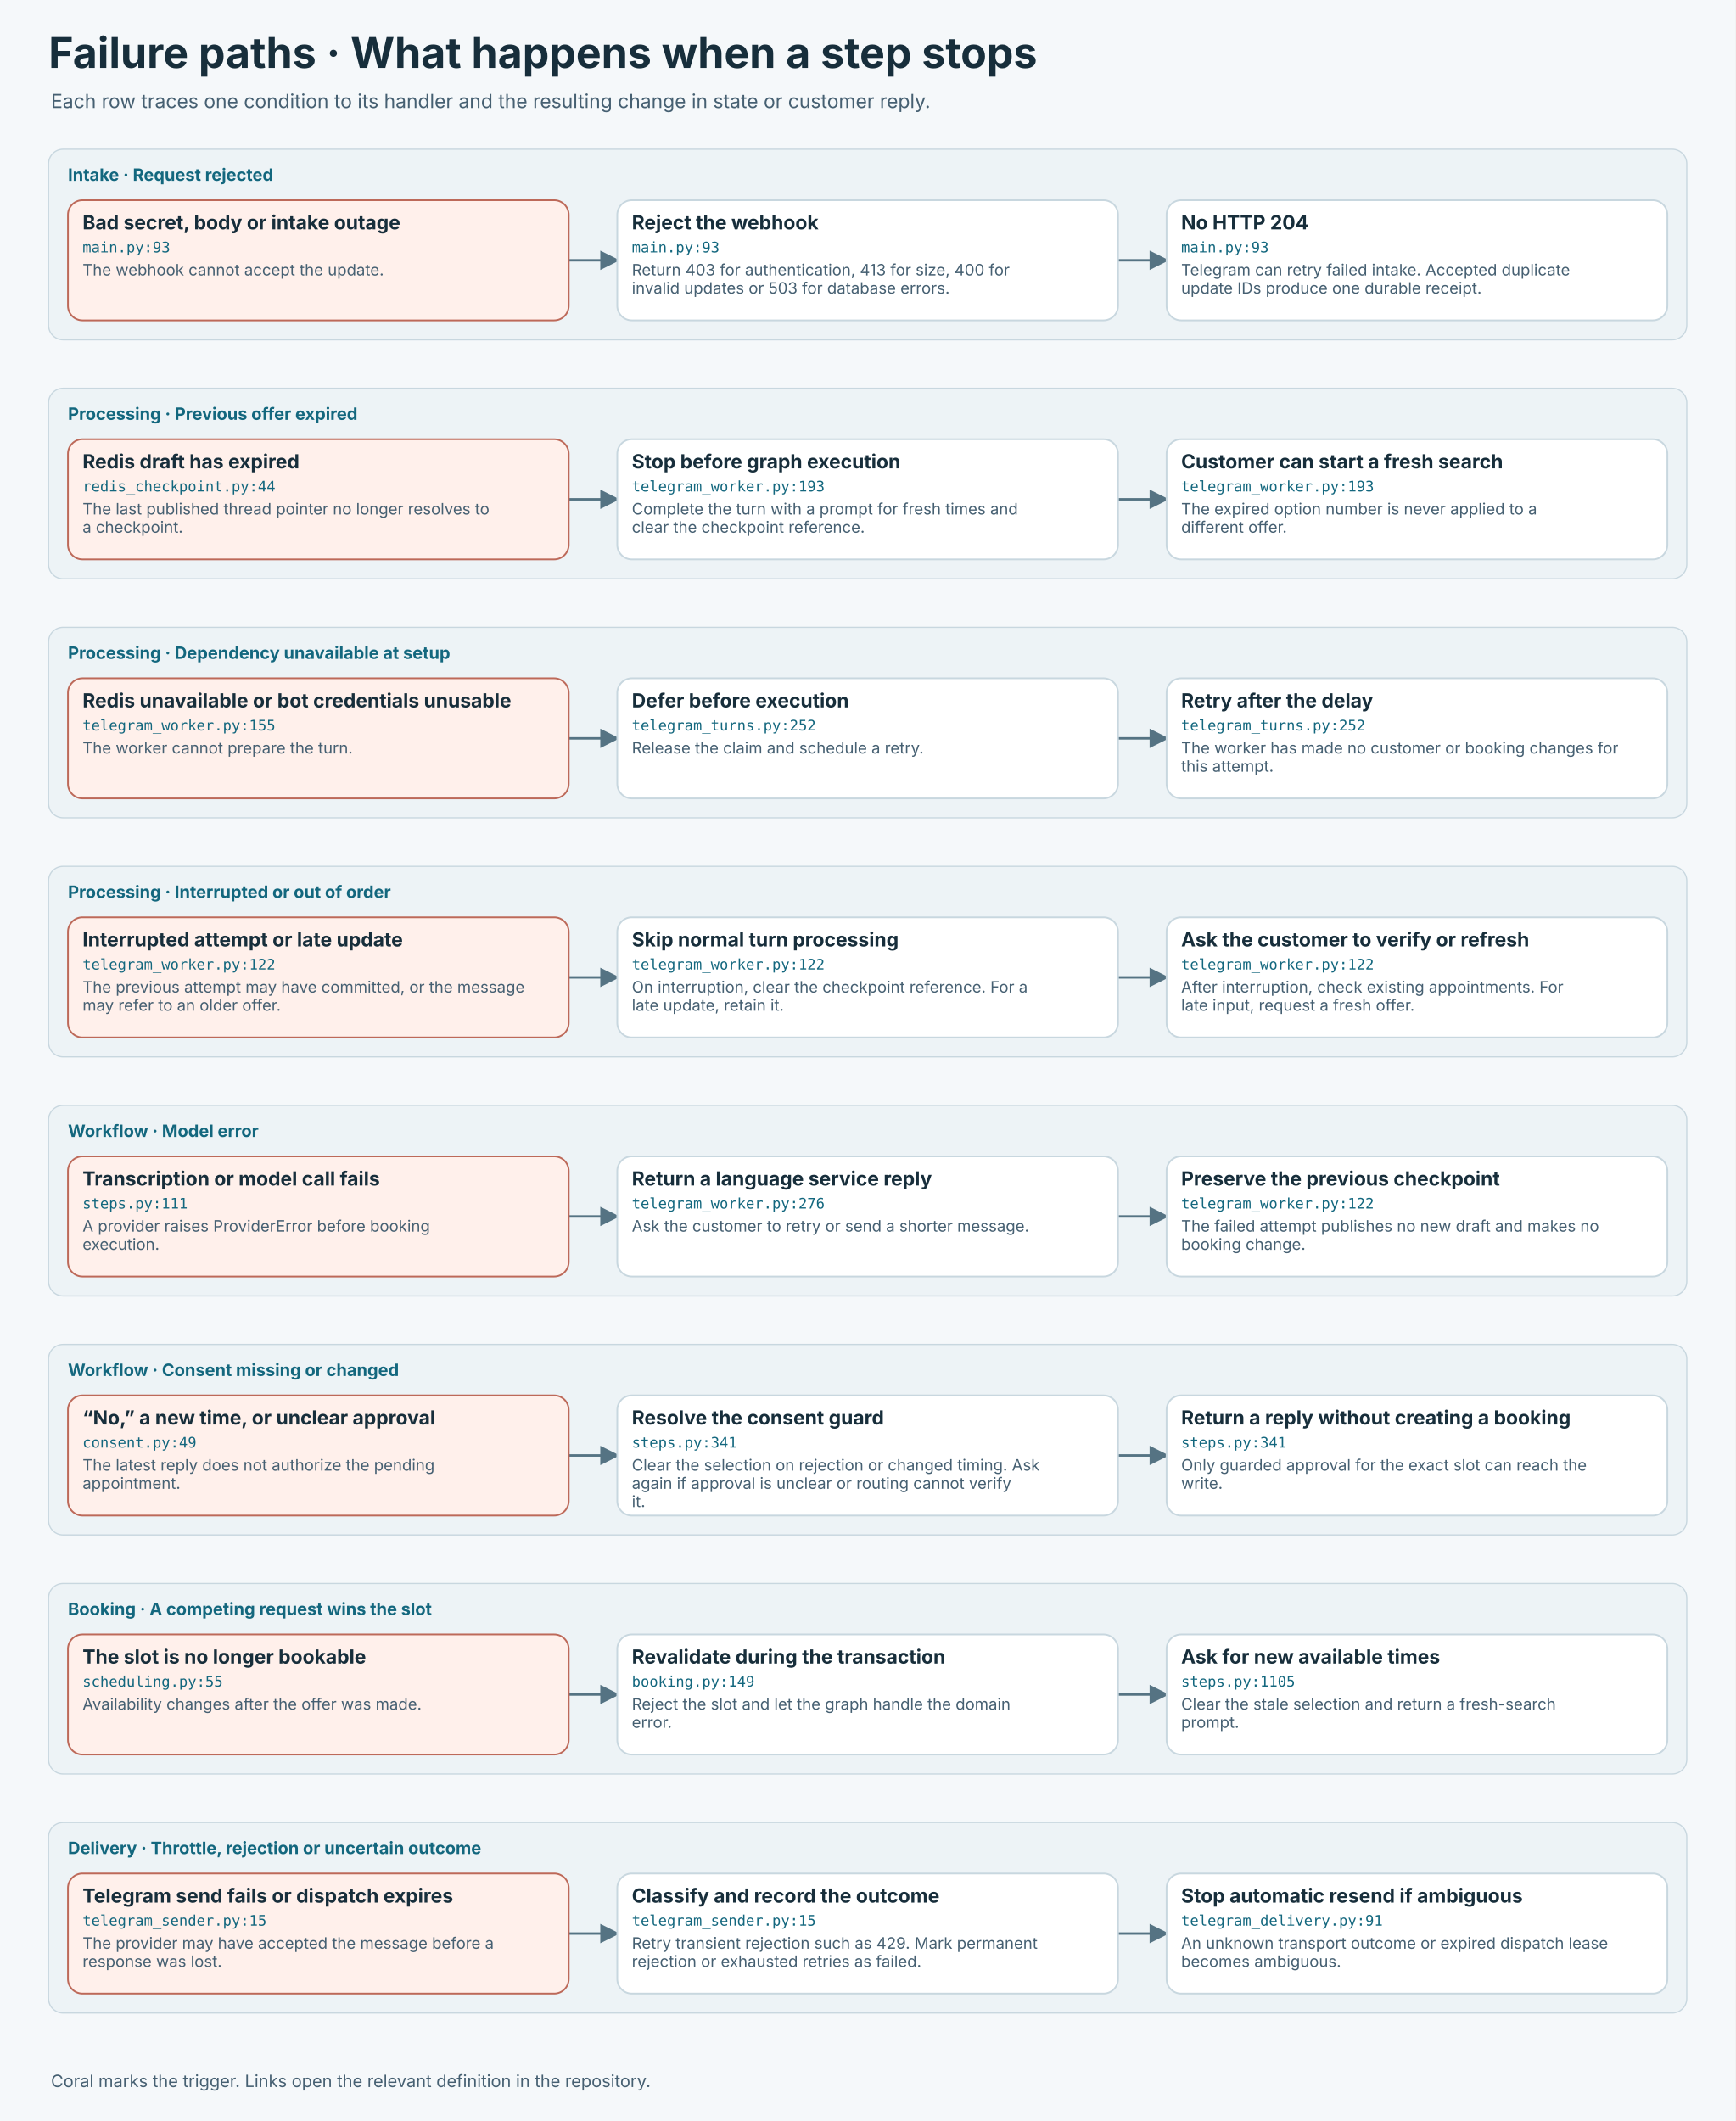
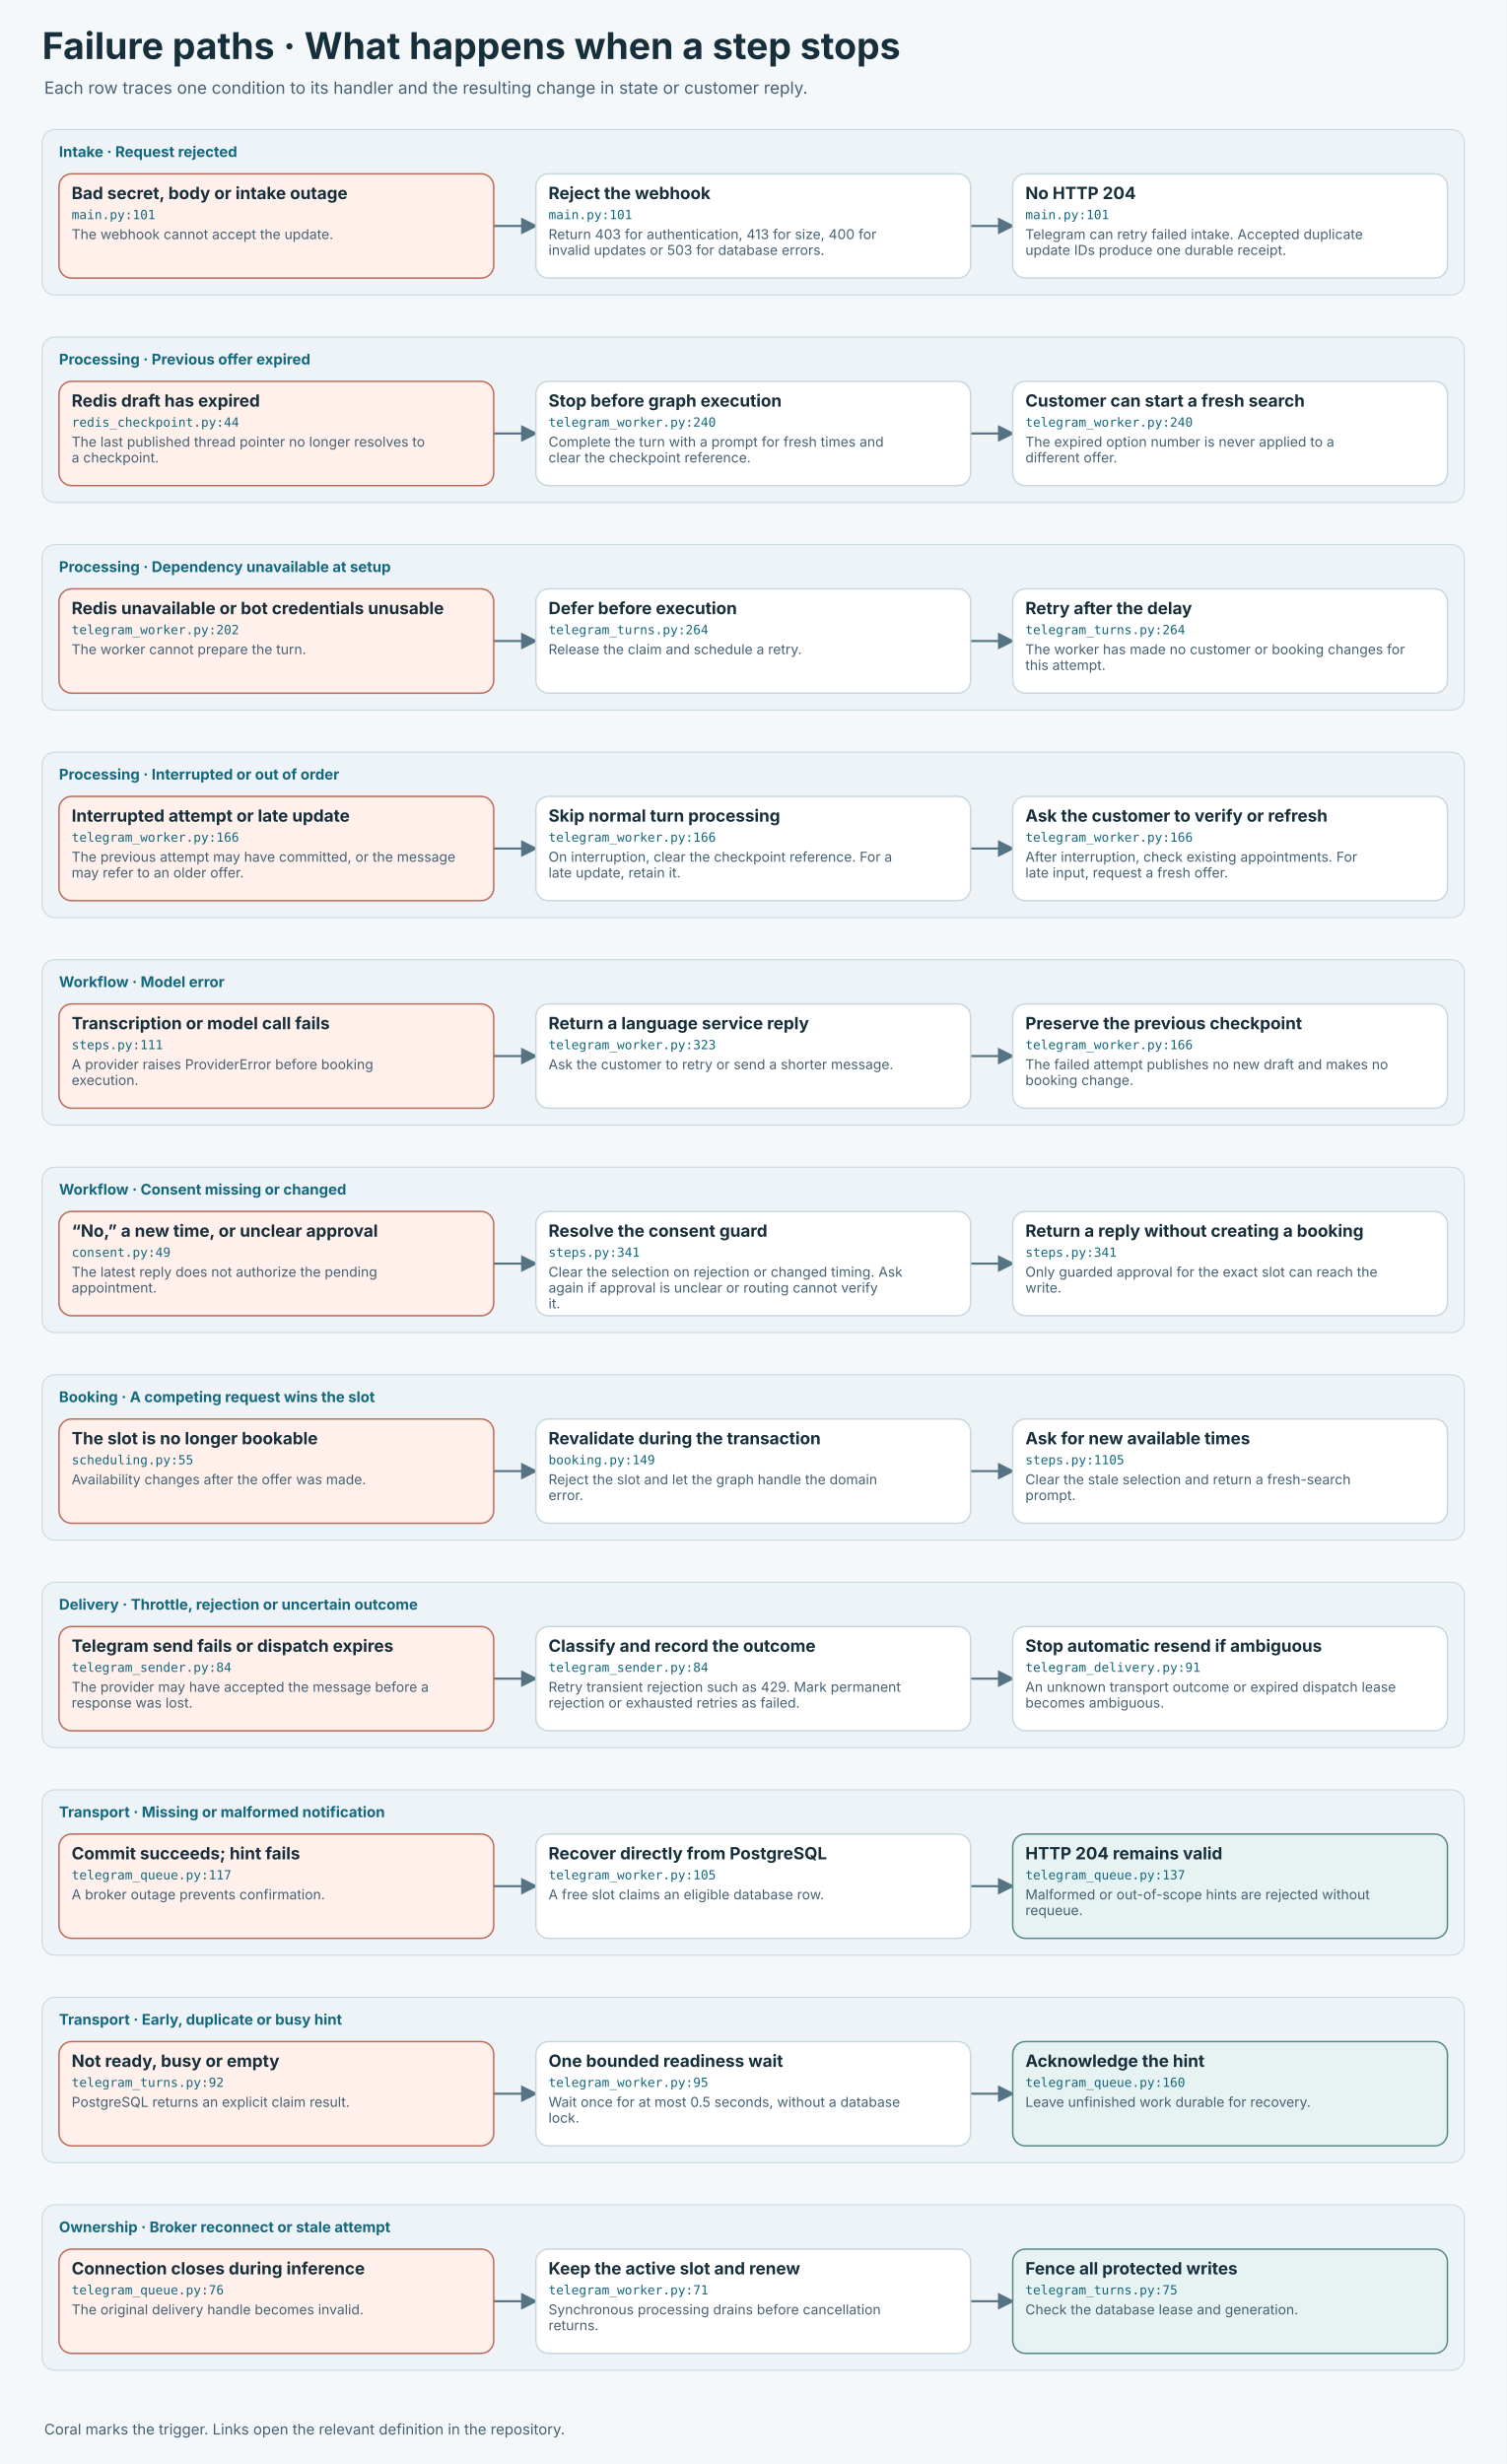
- <svg xmlns="http://www.w3.org/2000/svg" viewBox="0 0 1430 1748" width="1430" height="1748" role="img" aria-label="Failure paths · What happens when a step stops">
-   <rect x="0" y="0" width="1430" height="1748" rx="0" fill="#f5f8fa" stroke="none" stroke-width="1" />
+ <svg xmlns="http://www.w3.org/2000/svg" viewBox="0 0 1430 2339" width="1430" height="2339" role="img" aria-label="Failure paths · What happens when a step stops">
+   <rect x="0" y="0" width="1430" height="2339" rx="0" fill="#f5f8fa" stroke="none" stroke-width="1" />
  <text x="40" y="56" fill="#172e3b" font-size="35" font-weight="700" font-family="system-ui, -apple-system, sans-serif">Failure paths · What happens when a step stops</text>
  <text x="42" y="89" fill="#466072" font-size="16" font-weight="400" font-family="system-ui, -apple-system, sans-serif">Each row traces one condition to its handler and the resulting change in state or customer reply.</text>
  <defs>
    <marker id="arrow" markerWidth="8" markerHeight="8" refX="7" refY="4" orient="auto">
      <path d="M0 0L8 4L0 8Z" fill="#557383" />
    </marker>
  </defs>
  <rect x="40" y="123" width="1350" height="157" rx="12" fill="#edf3f6" stroke="#c8d7df" stroke-width="1" />
  <rect x="40" y="320" width="1350" height="157" rx="12" fill="#edf3f6" stroke="#c8d7df" stroke-width="1" />
  <rect x="40" y="517" width="1350" height="157" rx="12" fill="#edf3f6" stroke="#c8d7df" stroke-width="1" />
  <rect x="40" y="714" width="1350" height="157" rx="12" fill="#edf3f6" stroke="#c8d7df" stroke-width="1" />
  <rect x="40" y="911" width="1350" height="157" rx="12" fill="#edf3f6" stroke="#c8d7df" stroke-width="1" />
  <rect x="40" y="1108" width="1350" height="157" rx="12" fill="#edf3f6" stroke="#c8d7df" stroke-width="1" />
  <rect x="40" y="1305" width="1350" height="157" rx="12" fill="#edf3f6" stroke="#c8d7df" stroke-width="1" />
  <rect x="40" y="1502" width="1350" height="157" rx="12" fill="#edf3f6" stroke="#c8d7df" stroke-width="1" />
+   <rect x="40" y="1699" width="1350" height="157" rx="12" fill="#edf3f6" stroke="#c8d7df" stroke-width="1" />
+   <rect x="40" y="1896" width="1350" height="157" rx="12" fill="#edf3f6" stroke="#c8d7df" stroke-width="1" />
+   <rect x="40" y="2093" width="1350" height="157" rx="12" fill="#edf3f6" stroke="#c8d7df" stroke-width="1" />
  <polyline points="468.667,214.5 508.667,214.5" stroke="#557383" stroke-width="2" fill="none" marker-end="url(#arrow)" data-from="bad-request" data-to="reject" data-kind="flow" />
  <polyline points="921.333,214.5 961.333,214.5" stroke="#557383" stroke-width="2" fill="none" marker-end="url(#arrow)" data-from="reject" data-to="no-ack" data-kind="flow" />
  <polyline points="468.667,411.5 508.667,411.5" stroke="#557383" stroke-width="2" fill="none" marker-end="url(#arrow)" data-from="expired" data-to="refresh" data-kind="flow" />
  <polyline points="921.333,411.5 961.333,411.5" stroke="#557383" stroke-width="2" fill="none" marker-end="url(#arrow)" data-from="refresh" data-to="new-offer" data-kind="flow" />
  <polyline points="468.667,608.5 508.667,608.5" stroke="#557383" stroke-width="2" fill="none" marker-end="url(#arrow)" data-from="setup" data-to="defer" data-kind="flow" />
  <polyline points="921.333,608.5 961.333,608.5" stroke="#557383" stroke-width="2" fill="none" marker-end="url(#arrow)" data-from="defer" data-to="retry" data-kind="flow" />
  <polyline points="468.667,805.5 508.667,805.5" stroke="#557383" stroke-width="2" fill="none" marker-end="url(#arrow)" data-from="interruption" data-to="skip" data-kind="flow" />
  <polyline points="921.333,805.5 961.333,805.5" stroke="#557383" stroke-width="2" fill="none" marker-end="url(#arrow)" data-from="skip" data-to="verify" data-kind="flow" />
  <polyline points="468.667,1002.5 508.667,1002.5" stroke="#557383" stroke-width="2" fill="none" marker-end="url(#arrow)" data-from="model-error" data-to="recover-model" data-kind="flow" />
  <polyline points="921.333,1002.5 961.333,1002.5" stroke="#557383" stroke-width="2" fill="none" marker-end="url(#arrow)" data-from="recover-model" data-to="safe-model" data-kind="flow" />
  <polyline points="468.667,1199.5 508.667,1199.5" stroke="#557383" stroke-width="2" fill="none" marker-end="url(#arrow)" data-from="consent" data-to="check-consent" data-kind="flow" />
  <polyline points="921.333,1199.5 961.333,1199.5" stroke="#557383" stroke-width="2" fill="none" marker-end="url(#arrow)" data-from="check-consent" data-to="no-write" data-kind="flow" />
  <polyline points="468.667,1396.5 508.667,1396.5" stroke="#557383" stroke-width="2" fill="none" marker-end="url(#arrow)" data-from="taken" data-to="recheck" data-kind="flow" />
  <polyline points="921.333,1396.5 961.333,1396.5" stroke="#557383" stroke-width="2" fill="none" marker-end="url(#arrow)" data-from="recheck" data-to="recover-slot" data-kind="flow" />
  <polyline points="468.667,1593.5 508.667,1593.5" stroke="#557383" stroke-width="2" fill="none" marker-end="url(#arrow)" data-from="send-error" data-to="classify" data-kind="flow" />
  <polyline points="921.333,1593.5 961.333,1593.5" stroke="#557383" stroke-width="2" fill="none" marker-end="url(#arrow)" data-from="classify" data-to="ambiguous" data-kind="flow" />
+   <polyline points="468.667,1790.5 508.667,1790.5" stroke="#557383" stroke-width="2" fill="none" marker-end="url(#arrow)" data-from="hint-failed" data-to="hint-recover" data-kind="flow" />
+   <polyline points="921.333,1790.5 961.333,1790.5" stroke="#557383" stroke-width="2" fill="none" marker-end="url(#arrow)" data-from="hint-recover" data-to="hint-safe" data-kind="flow" />
+   <polyline points="468.667,1987.5 508.667,1987.5" stroke="#557383" stroke-width="2" fill="none" marker-end="url(#arrow)" data-from="hint-early" data-to="hint-wait" data-kind="flow" />
+   <polyline points="921.333,1987.5 961.333,1987.5" stroke="#557383" stroke-width="2" fill="none" marker-end="url(#arrow)" data-from="hint-wait" data-to="hint-ack" data-kind="flow" />
+   <polyline points="468.667,2184.5 508.667,2184.5" stroke="#557383" stroke-width="2" fill="none" marker-end="url(#arrow)" data-from="hint-disconnect" data-to="hint-drain" data-kind="flow" />
+   <polyline points="921.333,2184.5 961.333,2184.5" stroke="#557383" stroke-width="2" fill="none" marker-end="url(#arrow)" data-from="hint-drain" data-to="hint-fenced" data-kind="flow" />
  <rect x="55" y="131" width="207" height="25" rx="2" fill="#edf3f6" stroke="none" stroke-width="1" />
  <text x="56" y="149" fill="#13677e" font-size="14" font-weight="700" font-family="system-ui, -apple-system, sans-serif">Intake · Request rejected</text>
  <g id="bad-request" data-source="app/main.py#telegram_webhook">
-     <a href="../../app/main.py#L93">
+     <a href="../../app/main.py#L101">
      <rect x="56.0" y="165" width="412.667" height="99" rx="12" fill="#fff0eb" stroke="#bd6959" stroke-width="1.4" />
      <text x="68.0" y="189" fill="#172e3b" font-size="16" font-weight="700" font-family="system-ui, -apple-system, sans-serif">Bad secret, body or intake outage</text>
-       <text x="68.0" y="208" fill="#13677e" font-size="12" font-weight="400" font-family="ui-monospace, Menlo, monospace">main.py:93</text>
+       <text x="68.0" y="208" fill="#13677e" font-size="12" font-weight="400" font-family="ui-monospace, Menlo, monospace">main.py:101</text>
      <text x="68.0" y="227" fill="#466072" font-size="13" font-weight="400" font-family="system-ui, -apple-system, sans-serif">The webhook cannot accept the update.</text>
    </a>
  </g>
  <g id="reject" data-source="app/main.py#telegram_webhook">
-     <a href="../../app/main.py#L93">
+     <a href="../../app/main.py#L101">
      <rect x="508.667" y="165" width="412.667" height="99" rx="12" fill="#ffffff" stroke="#c8d7df" stroke-width="1.4" />
      <text x="520.667" y="189" fill="#172e3b" font-size="16" font-weight="700" font-family="system-ui, -apple-system, sans-serif">Reject the webhook</text>
-       <text x="520.667" y="208" fill="#13677e" font-size="12" font-weight="400" font-family="ui-monospace, Menlo, monospace">main.py:93</text>
+       <text x="520.667" y="208" fill="#13677e" font-size="12" font-weight="400" font-family="ui-monospace, Menlo, monospace">main.py:101</text>
      <text x="520.667" y="227" fill="#466072" font-size="13" font-weight="400" font-family="system-ui, -apple-system, sans-serif">Return 403 for authentication, 413 for size, 400 for</text>
      <text x="520.667" y="242" fill="#466072" font-size="13" font-weight="400" font-family="system-ui, -apple-system, sans-serif">invalid updates or 503 for database errors.</text>
    </a>
  </g>
  <g id="no-ack" data-source="app/main.py#telegram_webhook">
-     <a href="../../app/main.py#L93">
+     <a href="../../app/main.py#L101">
      <rect x="961.333" y="165" width="412.667" height="99" rx="12" fill="#ffffff" stroke="#c8d7df" stroke-width="1.4" />
      <text x="973.333" y="189" fill="#172e3b" font-size="16" font-weight="700" font-family="system-ui, -apple-system, sans-serif">No HTTP 204</text>
-       <text x="973.333" y="208" fill="#13677e" font-size="12" font-weight="400" font-family="ui-monospace, Menlo, monospace">main.py:93</text>
+       <text x="973.333" y="208" fill="#13677e" font-size="12" font-weight="400" font-family="ui-monospace, Menlo, monospace">main.py:101</text>
      <text x="973.333" y="227" fill="#466072" font-size="13" font-weight="400" font-family="system-ui, -apple-system, sans-serif">Telegram can retry failed intake. Accepted duplicate</text>
      <text x="973.333" y="242" fill="#466072" font-size="13" font-weight="400" font-family="system-ui, -apple-system, sans-serif">update IDs produce one durable receipt.</text>
    </a>
  </g>
  <rect x="55" y="328" width="287" height="25" rx="2" fill="#edf3f6" stroke="none" stroke-width="1" />
  <text x="56" y="346" fill="#13677e" font-size="14" font-weight="700" font-family="system-ui, -apple-system, sans-serif">Processing · Previous offer expired</text>
  <g id="expired" data-source="app/graph/redis_checkpoint.py#RedisCheckpointSaver.fork_completed">
    <a href="../../app/graph/redis_checkpoint.py#L44">
      <rect x="56.0" y="362" width="412.667" height="99" rx="12" fill="#fff0eb" stroke="#bd6959" stroke-width="1.4" />
      <text x="68.0" y="386" fill="#172e3b" font-size="16" font-weight="700" font-family="system-ui, -apple-system, sans-serif">Redis draft has expired</text>
      <text x="68.0" y="405" fill="#13677e" font-size="12" font-weight="400" font-family="ui-monospace, Menlo, monospace">redis_checkpoint.py:44</text>
      <text x="68.0" y="424" fill="#466072" font-size="13" font-weight="400" font-family="system-ui, -apple-system, sans-serif">The last published thread pointer no longer resolves to</text>
      <text x="68.0" y="439" fill="#466072" font-size="13" font-weight="400" font-family="system-ui, -apple-system, sans-serif">a checkpoint.</text>
    </a>
  </g>
  <g id="refresh" data-source="app/telegram_worker.py#_restore_turn_checkpoint">
-     <a href="../../app/telegram_worker.py#L193">
+     <a href="../../app/telegram_worker.py#L240">
      <rect x="508.667" y="362" width="412.667" height="99" rx="12" fill="#ffffff" stroke="#c8d7df" stroke-width="1.4" />
      <text x="520.667" y="386" fill="#172e3b" font-size="16" font-weight="700" font-family="system-ui, -apple-system, sans-serif">Stop before graph execution</text>
-       <text x="520.667" y="405" fill="#13677e" font-size="12" font-weight="400" font-family="ui-monospace, Menlo, monospace">telegram_worker.py:193</text>
+       <text x="520.667" y="405" fill="#13677e" font-size="12" font-weight="400" font-family="ui-monospace, Menlo, monospace">telegram_worker.py:240</text>
      <text x="520.667" y="424" fill="#466072" font-size="13" font-weight="400" font-family="system-ui, -apple-system, sans-serif">Complete the turn with a prompt for fresh times and</text>
      <text x="520.667" y="439" fill="#466072" font-size="13" font-weight="400" font-family="system-ui, -apple-system, sans-serif">clear the checkpoint reference.</text>
    </a>
  </g>
  <g id="new-offer" data-source="app/telegram_worker.py#_restore_turn_checkpoint">
-     <a href="../../app/telegram_worker.py#L193">
+     <a href="../../app/telegram_worker.py#L240">
      <rect x="961.333" y="362" width="412.667" height="99" rx="12" fill="#ffffff" stroke="#c8d7df" stroke-width="1.4" />
      <text x="973.333" y="386" fill="#172e3b" font-size="16" font-weight="700" font-family="system-ui, -apple-system, sans-serif">Customer can start a fresh search</text>
-       <text x="973.333" y="405" fill="#13677e" font-size="12" font-weight="400" font-family="ui-monospace, Menlo, monospace">telegram_worker.py:193</text>
+       <text x="973.333" y="405" fill="#13677e" font-size="12" font-weight="400" font-family="ui-monospace, Menlo, monospace">telegram_worker.py:240</text>
      <text x="973.333" y="424" fill="#466072" font-size="13" font-weight="400" font-family="system-ui, -apple-system, sans-serif">The expired option number is never applied to a</text>
      <text x="973.333" y="439" fill="#466072" font-size="13" font-weight="400" font-family="system-ui, -apple-system, sans-serif">different offer.</text>
    </a>
  </g>
  <rect x="55" y="525" width="359" height="25" rx="2" fill="#edf3f6" stroke="none" stroke-width="1" />
  <text x="56" y="543" fill="#13677e" font-size="14" font-weight="700" font-family="system-ui, -apple-system, sans-serif">Processing · Dependency unavailable at setup</text>
  <g id="setup" data-source="app/telegram_worker.py#_prepare_turn_worker">
-     <a href="../../app/telegram_worker.py#L155">
+     <a href="../../app/telegram_worker.py#L202">
      <rect x="56.0" y="559" width="412.667" height="99" rx="12" fill="#fff0eb" stroke="#bd6959" stroke-width="1.4" />
      <text x="68.0" y="583" fill="#172e3b" font-size="16" font-weight="700" font-family="system-ui, -apple-system, sans-serif">Redis unavailable or bot credentials unusable</text>
-       <text x="68.0" y="602" fill="#13677e" font-size="12" font-weight="400" font-family="ui-monospace, Menlo, monospace">telegram_worker.py:155</text>
+       <text x="68.0" y="602" fill="#13677e" font-size="12" font-weight="400" font-family="ui-monospace, Menlo, monospace">telegram_worker.py:202</text>
      <text x="68.0" y="621" fill="#466072" font-size="13" font-weight="400" font-family="system-ui, -apple-system, sans-serif">The worker cannot prepare the turn.</text>
    </a>
  </g>
  <g id="defer" data-source="app/channels/telegram_turns.py#TelegramTurns.defer_before_execution">
-     <a href="../../app/channels/telegram_turns.py#L252">
+     <a href="../../app/channels/telegram_turns.py#L264">
      <rect x="508.667" y="559" width="412.667" height="99" rx="12" fill="#ffffff" stroke="#c8d7df" stroke-width="1.4" />
      <text x="520.667" y="583" fill="#172e3b" font-size="16" font-weight="700" font-family="system-ui, -apple-system, sans-serif">Defer before execution</text>
-       <text x="520.667" y="602" fill="#13677e" font-size="12" font-weight="400" font-family="ui-monospace, Menlo, monospace">telegram_turns.py:252</text>
+       <text x="520.667" y="602" fill="#13677e" font-size="12" font-weight="400" font-family="ui-monospace, Menlo, monospace">telegram_turns.py:264</text>
      <text x="520.667" y="621" fill="#466072" font-size="13" font-weight="400" font-family="system-ui, -apple-system, sans-serif">Release the claim and schedule a retry.</text>
    </a>
  </g>
  <g id="retry" data-source="app/channels/telegram_turns.py#TelegramTurns.defer_before_execution">
-     <a href="../../app/channels/telegram_turns.py#L252">
+     <a href="../../app/channels/telegram_turns.py#L264">
      <rect x="961.333" y="559" width="412.667" height="99" rx="12" fill="#ffffff" stroke="#c8d7df" stroke-width="1.4" />
      <text x="973.333" y="583" fill="#172e3b" font-size="16" font-weight="700" font-family="system-ui, -apple-system, sans-serif">Retry after the delay</text>
-       <text x="973.333" y="602" fill="#13677e" font-size="12" font-weight="400" font-family="ui-monospace, Menlo, monospace">telegram_turns.py:252</text>
+       <text x="973.333" y="602" fill="#13677e" font-size="12" font-weight="400" font-family="ui-monospace, Menlo, monospace">telegram_turns.py:264</text>
      <text x="973.333" y="621" fill="#466072" font-size="13" font-weight="400" font-family="system-ui, -apple-system, sans-serif">The worker has made no customer or booking changes for</text>
      <text x="973.333" y="636" fill="#466072" font-size="13" font-weight="400" font-family="system-ui, -apple-system, sans-serif">this attempt.</text>
    </a>
  </g>
  <rect x="55" y="722" width="327" height="25" rx="2" fill="#edf3f6" stroke="none" stroke-width="1" />
  <text x="56" y="740" fill="#13677e" font-size="14" font-weight="700" font-family="system-ui, -apple-system, sans-serif">Processing · Interrupted or out of order</text>
  <g id="interruption" data-source="app/telegram_worker.py#process_turn">
-     <a href="../../app/telegram_worker.py#L122">
+     <a href="../../app/telegram_worker.py#L166">
      <rect x="56.0" y="756" width="412.667" height="99" rx="12" fill="#fff0eb" stroke="#bd6959" stroke-width="1.4" />
      <text x="68.0" y="780" fill="#172e3b" font-size="16" font-weight="700" font-family="system-ui, -apple-system, sans-serif">Interrupted attempt or late update</text>
-       <text x="68.0" y="799" fill="#13677e" font-size="12" font-weight="400" font-family="ui-monospace, Menlo, monospace">telegram_worker.py:122</text>
+       <text x="68.0" y="799" fill="#13677e" font-size="12" font-weight="400" font-family="ui-monospace, Menlo, monospace">telegram_worker.py:166</text>
      <text x="68.0" y="818" fill="#466072" font-size="13" font-weight="400" font-family="system-ui, -apple-system, sans-serif">The previous attempt may have committed, or the message</text>
      <text x="68.0" y="833" fill="#466072" font-size="13" font-weight="400" font-family="system-ui, -apple-system, sans-serif">may refer to an older offer.</text>
    </a>
  </g>
  <g id="skip" data-source="app/telegram_worker.py#process_turn">
-     <a href="../../app/telegram_worker.py#L122">
+     <a href="../../app/telegram_worker.py#L166">
      <rect x="508.667" y="756" width="412.667" height="99" rx="12" fill="#ffffff" stroke="#c8d7df" stroke-width="1.4" />
      <text x="520.667" y="780" fill="#172e3b" font-size="16" font-weight="700" font-family="system-ui, -apple-system, sans-serif">Skip normal turn processing</text>
-       <text x="520.667" y="799" fill="#13677e" font-size="12" font-weight="400" font-family="ui-monospace, Menlo, monospace">telegram_worker.py:122</text>
+       <text x="520.667" y="799" fill="#13677e" font-size="12" font-weight="400" font-family="ui-monospace, Menlo, monospace">telegram_worker.py:166</text>
      <text x="520.667" y="818" fill="#466072" font-size="13" font-weight="400" font-family="system-ui, -apple-system, sans-serif">On interruption, clear the checkpoint reference. For a</text>
      <text x="520.667" y="833" fill="#466072" font-size="13" font-weight="400" font-family="system-ui, -apple-system, sans-serif">late update, retain it.</text>
    </a>
  </g>
  <g id="verify" data-source="app/telegram_worker.py#process_turn">
-     <a href="../../app/telegram_worker.py#L122">
+     <a href="../../app/telegram_worker.py#L166">
      <rect x="961.333" y="756" width="412.667" height="99" rx="12" fill="#ffffff" stroke="#c8d7df" stroke-width="1.4" />
      <text x="973.333" y="780" fill="#172e3b" font-size="16" font-weight="700" font-family="system-ui, -apple-system, sans-serif">Ask the customer to verify or refresh</text>
-       <text x="973.333" y="799" fill="#13677e" font-size="12" font-weight="400" font-family="ui-monospace, Menlo, monospace">telegram_worker.py:122</text>
+       <text x="973.333" y="799" fill="#13677e" font-size="12" font-weight="400" font-family="ui-monospace, Menlo, monospace">telegram_worker.py:166</text>
      <text x="973.333" y="818" fill="#466072" font-size="13" font-weight="400" font-family="system-ui, -apple-system, sans-serif">After interruption, check existing appointments. For</text>
      <text x="973.333" y="833" fill="#466072" font-size="13" font-weight="400" font-family="system-ui, -apple-system, sans-serif">late input, request a fresh offer.</text>
    </a>
  </g>
  <rect x="55" y="919" width="183" height="25" rx="2" fill="#edf3f6" stroke="none" stroke-width="1" />
  <text x="56" y="937" fill="#13677e" font-size="14" font-weight="700" font-family="system-ui, -apple-system, sans-serif">Workflow · Model error</text>
  <g id="model-error" data-source="app/graph/steps.py#understand_input">
    <a href="../../app/graph/steps.py#L111">
      <rect x="56.0" y="953" width="412.667" height="99" rx="12" fill="#fff0eb" stroke="#bd6959" stroke-width="1.4" />
      <text x="68.0" y="977" fill="#172e3b" font-size="16" font-weight="700" font-family="system-ui, -apple-system, sans-serif">Transcription or model call fails</text>
      <text x="68.0" y="996" fill="#13677e" font-size="12" font-weight="400" font-family="ui-monospace, Menlo, monospace">steps.py:111</text>
      <text x="68.0" y="1015" fill="#466072" font-size="13" font-weight="400" font-family="system-ui, -apple-system, sans-serif">A provider raises ProviderError before booking</text>
      <text x="68.0" y="1030" fill="#466072" font-size="13" font-weight="400" font-family="system-ui, -apple-system, sans-serif">execution.</text>
    </a>
  </g>
  <g id="recover-model" data-source="app/telegram_worker.py#TelegramWorker.handle_message">
-     <a href="../../app/telegram_worker.py#L276">
+     <a href="../../app/telegram_worker.py#L323">
      <rect x="508.667" y="953" width="412.667" height="99" rx="12" fill="#ffffff" stroke="#c8d7df" stroke-width="1.4" />
      <text x="520.667" y="977" fill="#172e3b" font-size="16" font-weight="700" font-family="system-ui, -apple-system, sans-serif">Return a language service reply</text>
-       <text x="520.667" y="996" fill="#13677e" font-size="12" font-weight="400" font-family="ui-monospace, Menlo, monospace">telegram_worker.py:276</text>
+       <text x="520.667" y="996" fill="#13677e" font-size="12" font-weight="400" font-family="ui-monospace, Menlo, monospace">telegram_worker.py:323</text>
      <text x="520.667" y="1015" fill="#466072" font-size="13" font-weight="400" font-family="system-ui, -apple-system, sans-serif">Ask the customer to retry or send a shorter message.</text>
    </a>
  </g>
  <g id="safe-model" data-source="app/telegram_worker.py#process_turn">
-     <a href="../../app/telegram_worker.py#L122">
+     <a href="../../app/telegram_worker.py#L166">
      <rect x="961.333" y="953" width="412.667" height="99" rx="12" fill="#ffffff" stroke="#c8d7df" stroke-width="1.4" />
      <text x="973.333" y="977" fill="#172e3b" font-size="16" font-weight="700" font-family="system-ui, -apple-system, sans-serif">Preserve the previous checkpoint</text>
-       <text x="973.333" y="996" fill="#13677e" font-size="12" font-weight="400" font-family="ui-monospace, Menlo, monospace">telegram_worker.py:122</text>
+       <text x="973.333" y="996" fill="#13677e" font-size="12" font-weight="400" font-family="ui-monospace, Menlo, monospace">telegram_worker.py:166</text>
      <text x="973.333" y="1015" fill="#466072" font-size="13" font-weight="400" font-family="system-ui, -apple-system, sans-serif">The failed attempt publishes no new draft and makes no</text>
      <text x="973.333" y="1030" fill="#466072" font-size="13" font-weight="400" font-family="system-ui, -apple-system, sans-serif">booking change.</text>
    </a>
  </g>
  <rect x="55" y="1116" width="303" height="25" rx="2" fill="#edf3f6" stroke="none" stroke-width="1" />
  <text x="56" y="1134" fill="#13677e" font-size="14" font-weight="700" font-family="system-ui, -apple-system, sans-serif">Workflow · Consent missing or changed</text>
  <g id="consent" data-source="app/graph/consent.py#classify_booking_consent">
    <a href="../../app/graph/consent.py#L49">
      <rect x="56.0" y="1150" width="412.667" height="99" rx="12" fill="#fff0eb" stroke="#bd6959" stroke-width="1.4" />
      <text x="68.0" y="1174" fill="#172e3b" font-size="16" font-weight="700" font-family="system-ui, -apple-system, sans-serif">“No,” a new time, or unclear approval</text>
      <text x="68.0" y="1193" fill="#13677e" font-size="12" font-weight="400" font-family="ui-monospace, Menlo, monospace">consent.py:49</text>
      <text x="68.0" y="1212" fill="#466072" font-size="13" font-weight="400" font-family="system-ui, -apple-system, sans-serif">The latest reply does not authorize the pending</text>
      <text x="68.0" y="1227" fill="#466072" font-size="13" font-weight="400" font-family="system-ui, -apple-system, sans-serif">appointment.</text>
    </a>
  </g>
  <g id="check-consent" data-source="app/graph/steps.py#_route_booking_consent">
    <a href="../../app/graph/steps.py#L341">
      <rect x="508.667" y="1150" width="412.667" height="99" rx="12" fill="#ffffff" stroke="#c8d7df" stroke-width="1.4" />
      <text x="520.667" y="1174" fill="#172e3b" font-size="16" font-weight="700" font-family="system-ui, -apple-system, sans-serif">Resolve the consent guard</text>
      <text x="520.667" y="1193" fill="#13677e" font-size="12" font-weight="400" font-family="ui-monospace, Menlo, monospace">steps.py:341</text>
      <text x="520.667" y="1212" fill="#466072" font-size="13" font-weight="400" font-family="system-ui, -apple-system, sans-serif">Clear the selection on rejection or changed timing. Ask</text>
      <text x="520.667" y="1227" fill="#466072" font-size="13" font-weight="400" font-family="system-ui, -apple-system, sans-serif">again if approval is unclear or routing cannot verify</text>
      <text x="520.667" y="1242" fill="#466072" font-size="13" font-weight="400" font-family="system-ui, -apple-system, sans-serif">it.</text>
    </a>
  </g>
  <g id="no-write" data-source="app/graph/steps.py#_route_booking_consent">
    <a href="../../app/graph/steps.py#L341">
      <rect x="961.333" y="1150" width="412.667" height="99" rx="12" fill="#ffffff" stroke="#c8d7df" stroke-width="1.4" />
      <text x="973.333" y="1174" fill="#172e3b" font-size="16" font-weight="700" font-family="system-ui, -apple-system, sans-serif">Return a reply without creating a booking</text>
      <text x="973.333" y="1193" fill="#13677e" font-size="12" font-weight="400" font-family="ui-monospace, Menlo, monospace">steps.py:341</text>
      <text x="973.333" y="1212" fill="#466072" font-size="13" font-weight="400" font-family="system-ui, -apple-system, sans-serif">Only guarded approval for the exact slot can reach the</text>
      <text x="973.333" y="1227" fill="#466072" font-size="13" font-weight="400" font-family="system-ui, -apple-system, sans-serif">write.</text>
    </a>
  </g>
  <rect x="55" y="1313" width="351" height="25" rx="2" fill="#edf3f6" stroke="none" stroke-width="1" />
  <text x="56" y="1331" fill="#13677e" font-size="14" font-weight="700" font-family="system-ui, -apple-system, sans-serif">Booking · A competing request wins the slot</text>
  <g id="taken" data-source="app/scheduling.py#validate_slot_in_transaction">
    <a href="../../app/scheduling.py#L55">
      <rect x="56.0" y="1347" width="412.667" height="99" rx="12" fill="#fff0eb" stroke="#bd6959" stroke-width="1.4" />
      <text x="68.0" y="1371" fill="#172e3b" font-size="16" font-weight="700" font-family="system-ui, -apple-system, sans-serif">The slot is no longer bookable</text>
      <text x="68.0" y="1390" fill="#13677e" font-size="12" font-weight="400" font-family="ui-monospace, Menlo, monospace">scheduling.py:55</text>
      <text x="68.0" y="1409" fill="#466072" font-size="13" font-weight="400" font-family="system-ui, -apple-system, sans-serif">Availability changes after the offer was made.</text>
    </a>
  </g>
  <g id="recheck" data-source="app/booking.py#BookingService.create">
    <a href="../../app/booking.py#L149">
      <rect x="508.667" y="1347" width="412.667" height="99" rx="12" fill="#ffffff" stroke="#c8d7df" stroke-width="1.4" />
      <text x="520.667" y="1371" fill="#172e3b" font-size="16" font-weight="700" font-family="system-ui, -apple-system, sans-serif">Revalidate during the transaction</text>
      <text x="520.667" y="1390" fill="#13677e" font-size="12" font-weight="400" font-family="ui-monospace, Menlo, monospace">booking.py:149</text>
      <text x="520.667" y="1409" fill="#466072" font-size="13" font-weight="400" font-family="system-ui, -apple-system, sans-serif">Reject the slot and let the graph handle the domain</text>
      <text x="520.667" y="1424" fill="#466072" font-size="13" font-weight="400" font-family="system-ui, -apple-system, sans-serif">error.</text>
    </a>
  </g>
  <g id="recover-slot" data-source="app/graph/steps.py#_slot_no_longer_bookable_reply">
    <a href="../../app/graph/steps.py#L1105">
      <rect x="961.333" y="1347" width="412.667" height="99" rx="12" fill="#ffffff" stroke="#c8d7df" stroke-width="1.4" />
      <text x="973.333" y="1371" fill="#172e3b" font-size="16" font-weight="700" font-family="system-ui, -apple-system, sans-serif">Ask for new available times</text>
      <text x="973.333" y="1390" fill="#13677e" font-size="12" font-weight="400" font-family="ui-monospace, Menlo, monospace">steps.py:1105</text>
      <text x="973.333" y="1409" fill="#466072" font-size="13" font-weight="400" font-family="system-ui, -apple-system, sans-serif">Clear the stale selection and return a fresh-search</text>
      <text x="973.333" y="1424" fill="#466072" font-size="13" font-weight="400" font-family="system-ui, -apple-system, sans-serif">prompt.</text>
    </a>
  </g>
  <rect x="55" y="1510" width="415" height="25" rx="2" fill="#edf3f6" stroke="none" stroke-width="1" />
  <text x="56" y="1528" fill="#13677e" font-size="14" font-weight="700" font-family="system-ui, -apple-system, sans-serif">Delivery · Throttle, rejection or uncertain outcome</text>
  <g id="send-error" data-source="app/telegram_sender.py#deliver_claimed">
-     <a href="../../app/telegram_sender.py#L15">
+     <a href="../../app/telegram_sender.py#L84">
      <rect x="56.0" y="1544" width="412.667" height="99" rx="12" fill="#fff0eb" stroke="#bd6959" stroke-width="1.4" />
      <text x="68.0" y="1568" fill="#172e3b" font-size="16" font-weight="700" font-family="system-ui, -apple-system, sans-serif">Telegram send fails or dispatch expires</text>
-       <text x="68.0" y="1587" fill="#13677e" font-size="12" font-weight="400" font-family="ui-monospace, Menlo, monospace">telegram_sender.py:15</text>
+       <text x="68.0" y="1587" fill="#13677e" font-size="12" font-weight="400" font-family="ui-monospace, Menlo, monospace">telegram_sender.py:84</text>
      <text x="68.0" y="1606" fill="#466072" font-size="13" font-weight="400" font-family="system-ui, -apple-system, sans-serif">The provider may have accepted the message before a</text>
      <text x="68.0" y="1621" fill="#466072" font-size="13" font-weight="400" font-family="system-ui, -apple-system, sans-serif">response was lost.</text>
    </a>
  </g>
  <g id="classify" data-source="app/telegram_sender.py#deliver_claimed">
-     <a href="../../app/telegram_sender.py#L15">
+     <a href="../../app/telegram_sender.py#L84">
      <rect x="508.667" y="1544" width="412.667" height="99" rx="12" fill="#ffffff" stroke="#c8d7df" stroke-width="1.4" />
      <text x="520.667" y="1568" fill="#172e3b" font-size="16" font-weight="700" font-family="system-ui, -apple-system, sans-serif">Classify and record the outcome</text>
-       <text x="520.667" y="1587" fill="#13677e" font-size="12" font-weight="400" font-family="ui-monospace, Menlo, monospace">telegram_sender.py:15</text>
+       <text x="520.667" y="1587" fill="#13677e" font-size="12" font-weight="400" font-family="ui-monospace, Menlo, monospace">telegram_sender.py:84</text>
      <text x="520.667" y="1606" fill="#466072" font-size="13" font-weight="400" font-family="system-ui, -apple-system, sans-serif">Retry transient rejection such as 429. Mark permanent</text>
      <text x="520.667" y="1621" fill="#466072" font-size="13" font-weight="400" font-family="system-ui, -apple-system, sans-serif">rejection or exhausted retries as failed.</text>
    </a>
  </g>
  <g id="ambiguous" data-source="app/channels/telegram_delivery.py#TelegramOutbox.recover_expired">
    <a href="../../app/channels/telegram_delivery.py#L91">
      <rect x="961.333" y="1544" width="412.667" height="99" rx="12" fill="#ffffff" stroke="#c8d7df" stroke-width="1.4" />
      <text x="973.333" y="1568" fill="#172e3b" font-size="16" font-weight="700" font-family="system-ui, -apple-system, sans-serif">Stop automatic resend if ambiguous</text>
      <text x="973.333" y="1587" fill="#13677e" font-size="12" font-weight="400" font-family="ui-monospace, Menlo, monospace">telegram_delivery.py:91</text>
      <text x="973.333" y="1606" fill="#466072" font-size="13" font-weight="400" font-family="system-ui, -apple-system, sans-serif">An unknown transport outcome or expired dispatch lease</text>
      <text x="973.333" y="1621" fill="#466072" font-size="13" font-weight="400" font-family="system-ui, -apple-system, sans-serif">becomes ambiguous.</text>
    </a>
  </g>
-   <text x="42" y="1720" fill="#466072" font-size="14" font-weight="400" font-family="system-ui, -apple-system, sans-serif">Coral marks the trigger. Links open the relevant definition in the repository.</text>
+   <rect x="55" y="1707" width="367" height="25" rx="2" fill="#edf3f6" stroke="none" stroke-width="1" />
+   <text x="56" y="1725" fill="#13677e" font-size="14" font-weight="700" font-family="system-ui, -apple-system, sans-serif">Transport · Missing or malformed notification</text>
+   <g id="hint-failed" data-source="app/channels/telegram_queue.py#TelegramQueue.try_publish">
+     <a href="../../app/channels/telegram_queue.py#L117">
+       <rect x="56.0" y="1741" width="412.667" height="99" rx="12" fill="#fff0eb" stroke="#bd6959" stroke-width="1.4" />
+       <text x="68.0" y="1765" fill="#172e3b" font-size="16" font-weight="700" font-family="system-ui, -apple-system, sans-serif">Commit succeeds; hint fails</text>
+       <text x="68.0" y="1784" fill="#13677e" font-size="12" font-weight="400" font-family="ui-monospace, Menlo, monospace">telegram_queue.py:117</text>
+       <text x="68.0" y="1803" fill="#466072" font-size="13" font-weight="400" font-family="system-ui, -apple-system, sans-serif">A broker outage prevents confirmation.</text>
+     </a>
+   </g>
+   <g id="hint-recover" data-source="app/telegram_worker.py#process_pending">
+     <a href="../../app/telegram_worker.py#L105">
+       <rect x="508.667" y="1741" width="412.667" height="99" rx="12" fill="#ffffff" stroke="#c8d7df" stroke-width="1.4" />
+       <text x="520.667" y="1765" fill="#172e3b" font-size="16" font-weight="700" font-family="system-ui, -apple-system, sans-serif">Recover directly from PostgreSQL</text>
+       <text x="520.667" y="1784" fill="#13677e" font-size="12" font-weight="400" font-family="ui-monospace, Menlo, monospace">telegram_worker.py:105</text>
+       <text x="520.667" y="1803" fill="#466072" font-size="13" font-weight="400" font-family="system-ui, -apple-system, sans-serif">A free slot claims an eligible database row.</text>
+     </a>
+   </g>
+   <g id="hint-safe" data-source="app/channels/telegram_queue.py#TelegramQueue._receive">
+     <a href="../../app/channels/telegram_queue.py#L137">
+       <rect x="961.333" y="1741" width="412.667" height="99" rx="12" fill="#e7f3f2" stroke="#548887" stroke-width="1.4" />
+       <text x="973.333" y="1765" fill="#172e3b" font-size="16" font-weight="700" font-family="system-ui, -apple-system, sans-serif">HTTP 204 remains valid</text>
+       <text x="973.333" y="1784" fill="#13677e" font-size="12" font-weight="400" font-family="ui-monospace, Menlo, monospace">telegram_queue.py:137</text>
+       <text x="973.333" y="1803" fill="#466072" font-size="13" font-weight="400" font-family="system-ui, -apple-system, sans-serif">Malformed or out-of-scope hints are rejected without</text>
+       <text x="973.333" y="1818" fill="#466072" font-size="13" font-weight="400" font-family="system-ui, -apple-system, sans-serif">requeue.</text>
+     </a>
+   </g>
+   <rect x="55" y="1904" width="335" height="25" rx="2" fill="#edf3f6" stroke="none" stroke-width="1" />
+   <text x="56" y="1922" fill="#13677e" font-size="14" font-weight="700" font-family="system-ui, -apple-system, sans-serif">Transport · Early, duplicate or busy hint</text>
+   <g id="hint-early" data-source="app/channels/telegram_turns.py#ChatClaimResult">
+     <a href="../../app/channels/telegram_turns.py#L92">
+       <rect x="56.0" y="1938" width="412.667" height="99" rx="12" fill="#fff0eb" stroke="#bd6959" stroke-width="1.4" />
+       <text x="68.0" y="1962" fill="#172e3b" font-size="16" font-weight="700" font-family="system-ui, -apple-system, sans-serif">Not ready, busy or empty</text>
+       <text x="68.0" y="1981" fill="#13677e" font-size="12" font-weight="400" font-family="ui-monospace, Menlo, monospace">telegram_turns.py:92</text>
+       <text x="68.0" y="2000" fill="#466072" font-size="13" font-weight="400" font-family="system-ui, -apple-system, sans-serif">PostgreSQL returns an explicit claim result.</text>
+     </a>
+   </g>
+   <g id="hint-wait" data-source="app/telegram_worker.py#_notification_claim">
+     <a href="../../app/telegram_worker.py#L95">
+       <rect x="508.667" y="1938" width="412.667" height="99" rx="12" fill="#ffffff" stroke="#c8d7df" stroke-width="1.4" />
+       <text x="520.667" y="1962" fill="#172e3b" font-size="16" font-weight="700" font-family="system-ui, -apple-system, sans-serif">One bounded readiness wait</text>
+       <text x="520.667" y="1981" fill="#13677e" font-size="12" font-weight="400" font-family="ui-monospace, Menlo, monospace">telegram_worker.py:95</text>
+       <text x="520.667" y="2000" fill="#466072" font-size="13" font-weight="400" font-family="system-ui, -apple-system, sans-serif">Wait once for at most 0.5 seconds, without a database</text>
+       <text x="520.667" y="2015" fill="#466072" font-size="13" font-weight="400" font-family="system-ui, -apple-system, sans-serif">lock.</text>
+     </a>
+   </g>
+   <g id="hint-ack" data-source="app/channels/telegram_queue.py#TelegramQueue.acknowledge">
+     <a href="../../app/channels/telegram_queue.py#L160">
+       <rect x="961.333" y="1938" width="412.667" height="99" rx="12" fill="#e7f3f2" stroke="#548887" stroke-width="1.4" />
+       <text x="973.333" y="1962" fill="#172e3b" font-size="16" font-weight="700" font-family="system-ui, -apple-system, sans-serif">Acknowledge the hint</text>
+       <text x="973.333" y="1981" fill="#13677e" font-size="12" font-weight="400" font-family="ui-monospace, Menlo, monospace">telegram_queue.py:160</text>
+       <text x="973.333" y="2000" fill="#466072" font-size="13" font-weight="400" font-family="system-ui, -apple-system, sans-serif">Leave unfinished work durable for recovery.</text>
+     </a>
+   </g>
+   <rect x="55" y="2101" width="367" height="25" rx="2" fill="#edf3f6" stroke="none" stroke-width="1" />
+   <text x="56" y="2119" fill="#13677e" font-size="14" font-weight="700" font-family="system-ui, -apple-system, sans-serif">Ownership · Broker reconnect or stale attempt</text>
+   <g id="hint-disconnect" data-source="app/channels/telegram_queue.py#TelegramQueue._connect_loop">
+     <a href="../../app/channels/telegram_queue.py#L76">
+       <rect x="56.0" y="2135" width="412.667" height="99" rx="12" fill="#fff0eb" stroke="#bd6959" stroke-width="1.4" />
+       <text x="68.0" y="2159" fill="#172e3b" font-size="16" font-weight="700" font-family="system-ui, -apple-system, sans-serif">Connection closes during inference</text>
+       <text x="68.0" y="2178" fill="#13677e" font-size="12" font-weight="400" font-family="ui-monospace, Menlo, monospace">telegram_queue.py:76</text>
+       <text x="68.0" y="2197" fill="#466072" font-size="13" font-weight="400" font-family="system-ui, -apple-system, sans-serif">The original delivery handle becomes invalid.</text>
+     </a>
+   </g>
+   <g id="hint-drain" data-source="app/telegram_worker.py#_execute">
+     <a href="../../app/telegram_worker.py#L71">
+       <rect x="508.667" y="2135" width="412.667" height="99" rx="12" fill="#ffffff" stroke="#c8d7df" stroke-width="1.4" />
+       <text x="520.667" y="2159" fill="#172e3b" font-size="16" font-weight="700" font-family="system-ui, -apple-system, sans-serif">Keep the active slot and renew</text>
+       <text x="520.667" y="2178" fill="#13677e" font-size="12" font-weight="400" font-family="ui-monospace, Menlo, monospace">telegram_worker.py:71</text>
+       <text x="520.667" y="2197" fill="#466072" font-size="13" font-weight="400" font-family="system-ui, -apple-system, sans-serif">Synchronous processing drains before cancellation</text>
+       <text x="520.667" y="2212" fill="#466072" font-size="13" font-weight="400" font-family="system-ui, -apple-system, sans-serif">returns.</text>
+     </a>
+   </g>
+   <g id="hint-fenced" data-source="app/channels/telegram_turns.py#TurnClaim.assert_owned">
+     <a href="../../app/channels/telegram_turns.py#L75">
+       <rect x="961.333" y="2135" width="412.667" height="99" rx="12" fill="#e7f3f2" stroke="#548887" stroke-width="1.4" />
+       <text x="973.333" y="2159" fill="#172e3b" font-size="16" font-weight="700" font-family="system-ui, -apple-system, sans-serif">Fence all protected writes</text>
+       <text x="973.333" y="2178" fill="#13677e" font-size="12" font-weight="400" font-family="ui-monospace, Menlo, monospace">telegram_turns.py:75</text>
+       <text x="973.333" y="2197" fill="#466072" font-size="13" font-weight="400" font-family="system-ui, -apple-system, sans-serif">Check the database lease and generation.</text>
+     </a>
+   </g>
+   <text x="42" y="2311" fill="#466072" font-size="14" font-weight="400" font-family="system-ui, -apple-system, sans-serif">Coral marks the trigger. Links open the relevant definition in the repository.</text>
</svg>
